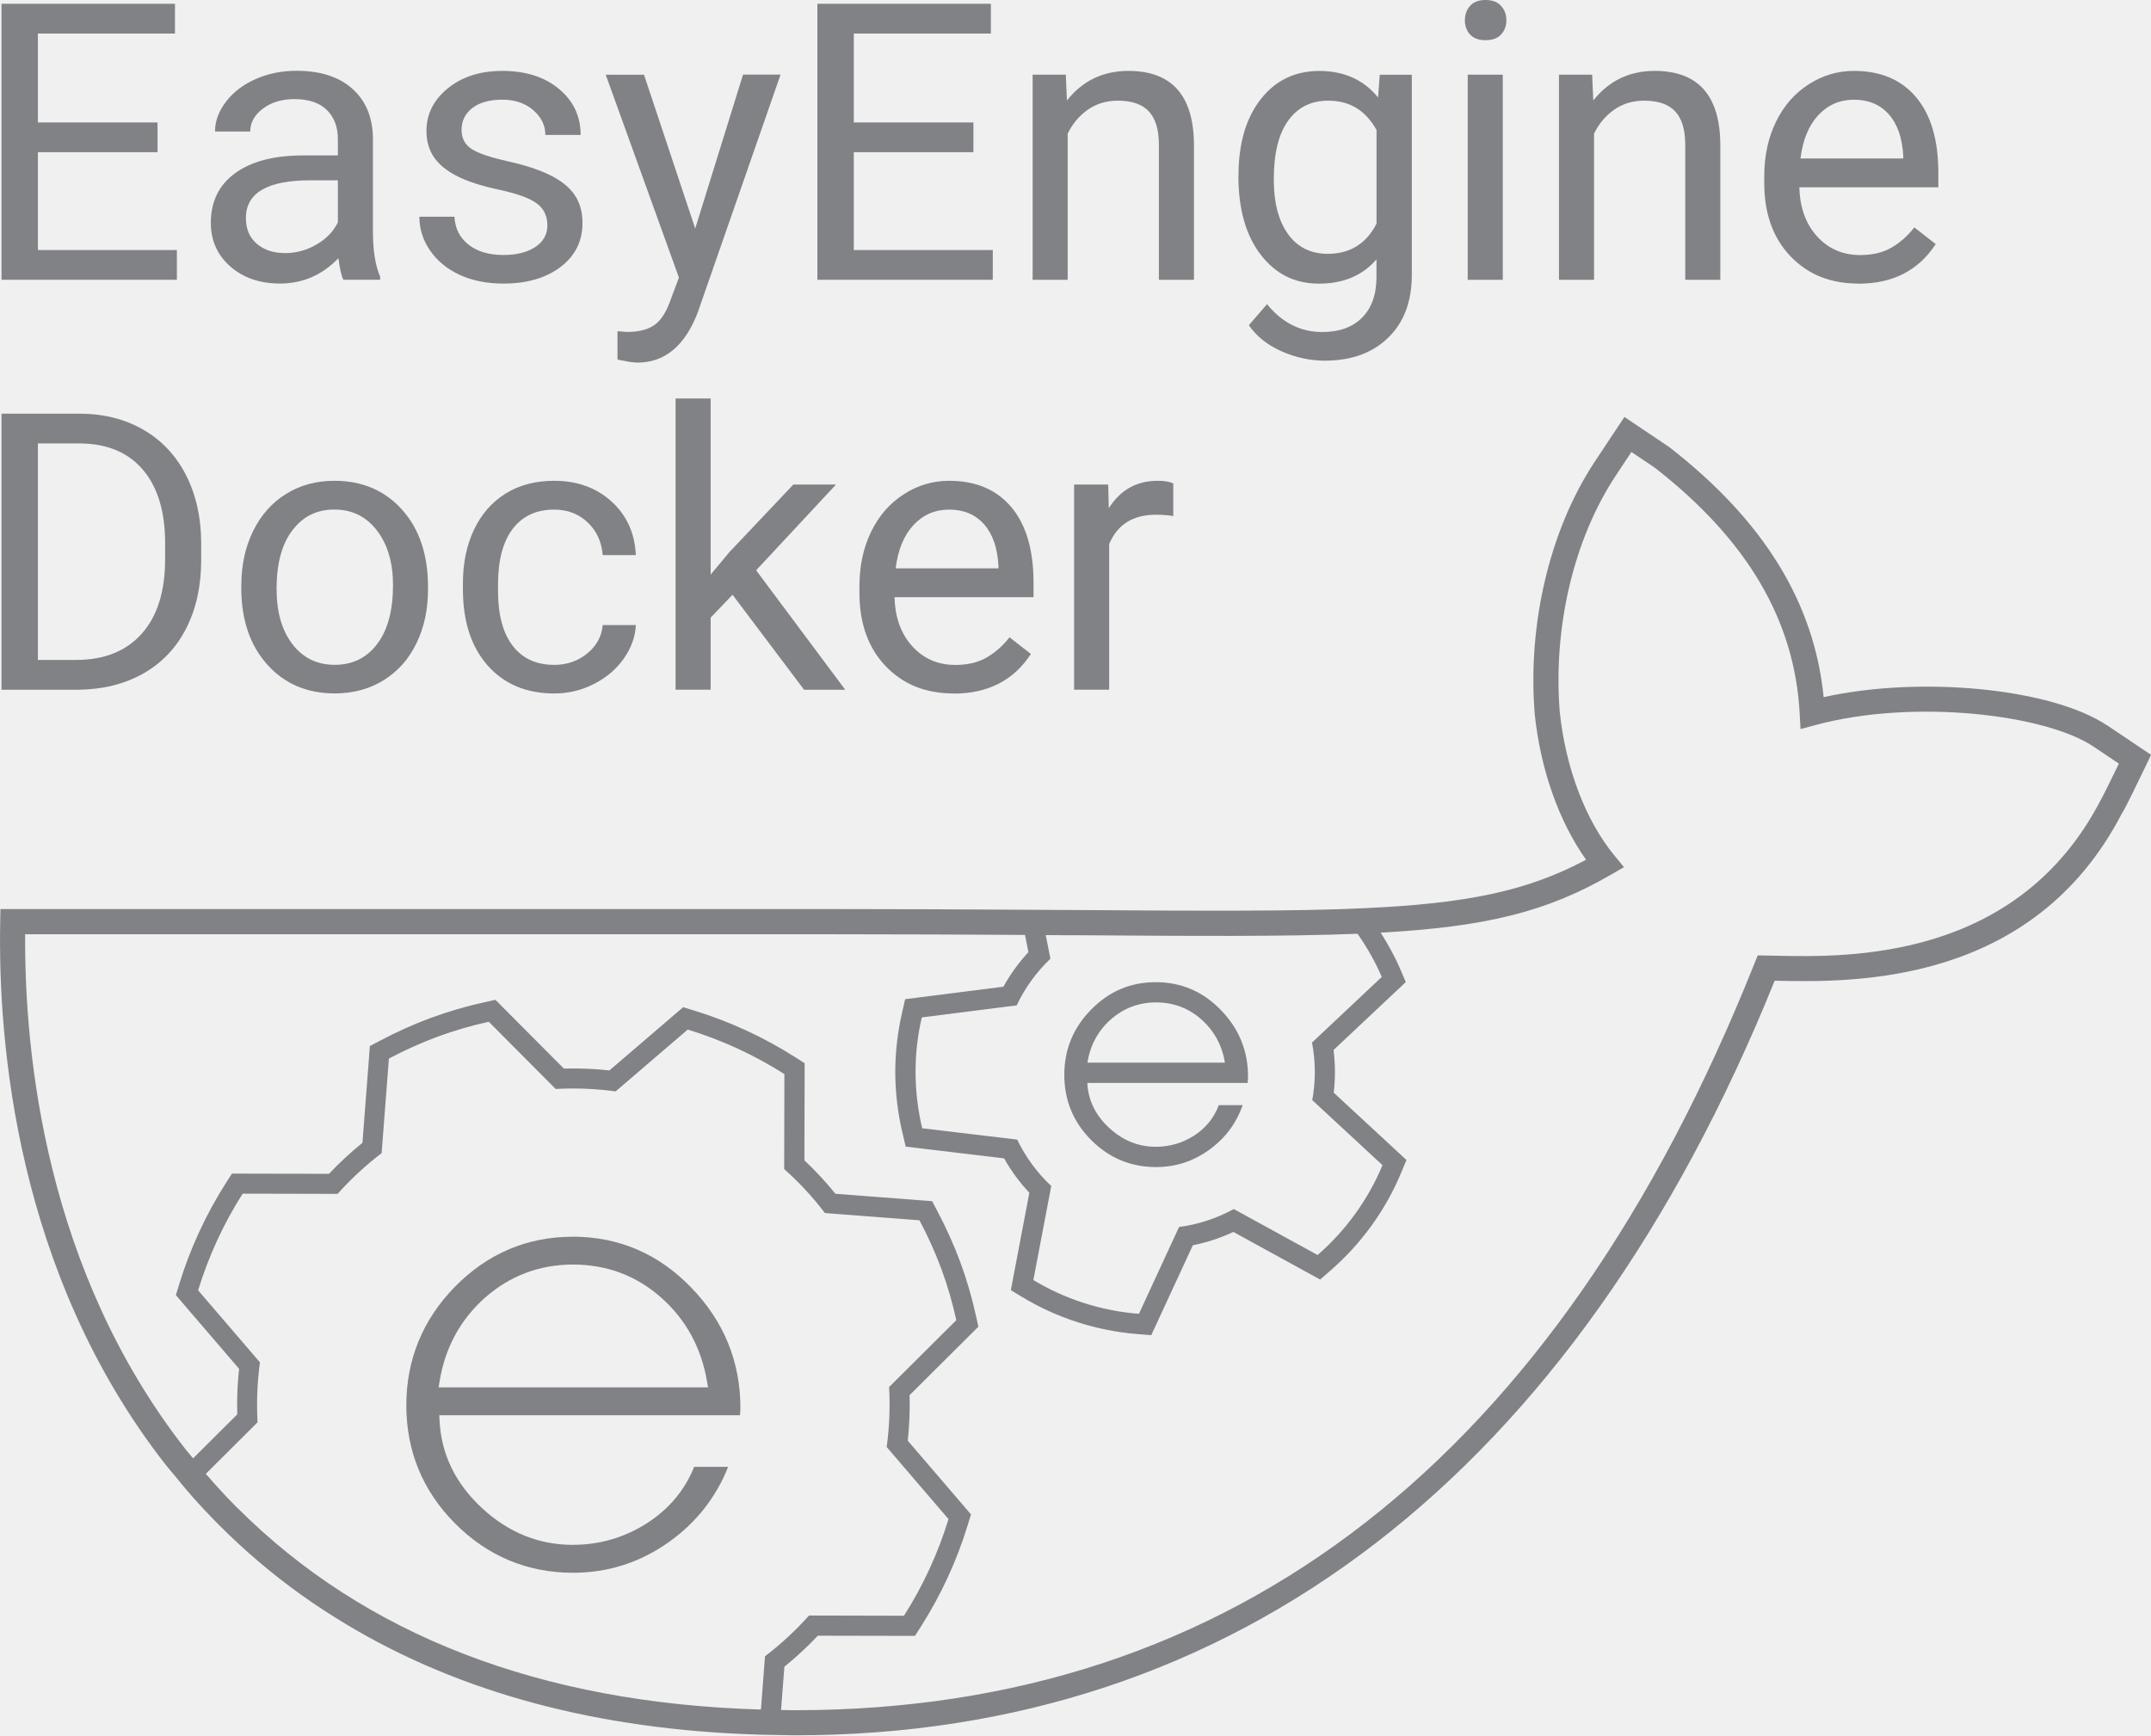
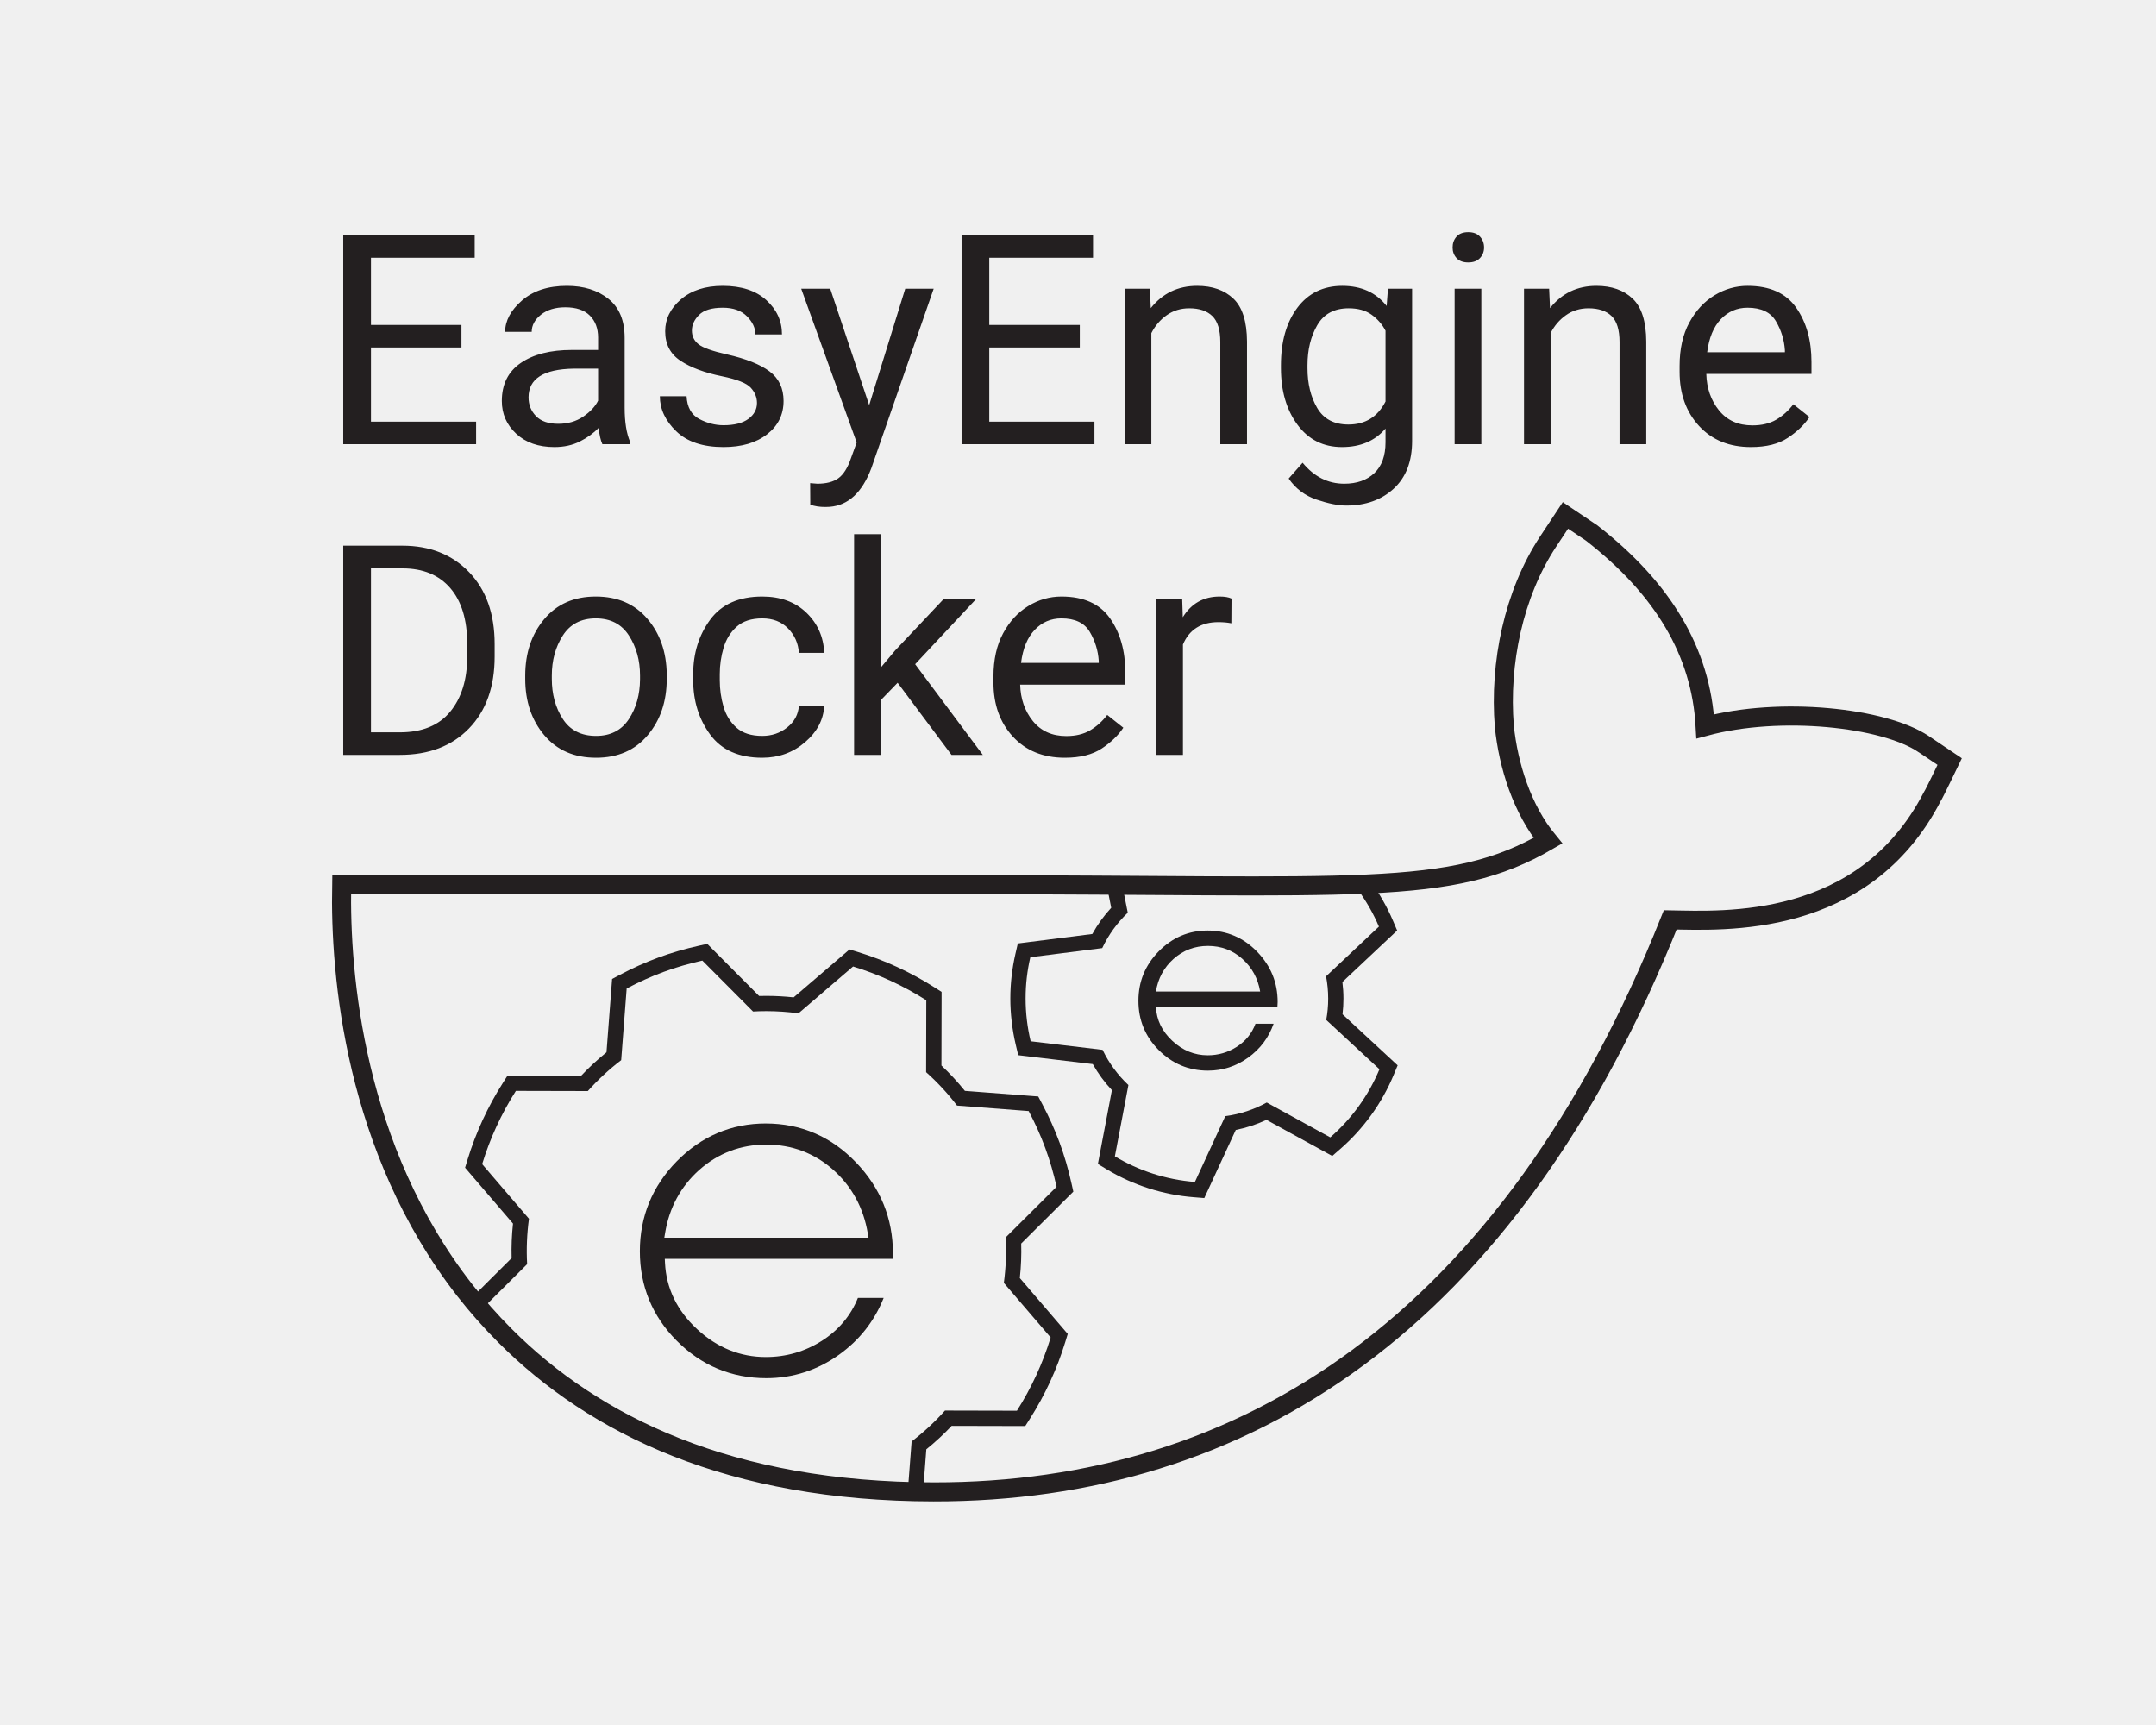
- <svg xmlns="http://www.w3.org/2000/svg" id="Layer_1" data-name="Layer 1" viewBox="0 0 385.86 311.35">
+ <svg xmlns="http://www.w3.org/2000/svg" id="Layer_1" version="1.1" viewBox="0 0 1280 1024">
  <defs>
    <style>
-       .cls-1 {
-         fill: #808285;
+       .st0, .st1, .st2 {
+         fill: none;
+       }
+ 
+       .st1 {
+         stroke: #fff;
+         stroke-width: 8.48px;
+       }
+ 
+       .st1, .st2 {
+         stroke-miterlimit: 10;
+       }
+ 
+       .st3, .st4 {
+         fill: #231f20;
+       }
+ 
+       .st4 {
+         font-family: Roboto-Regular, Roboto;
+         font-size: 174.68px;
+       }
+ 
+       .st5 {
+         clip-path: url(#clippath);
+       }
+ 
+       .st2 {
+         stroke: #231f20;
+         stroke-width: 11.31px;
      }
    </style>
+     <clipPath id="clippath">
+       <path class="st0" d="M1141.97,441.66c-23.41-15.75-84.91-22.48-129.63-10.44-2.41-44.54-25.38-82.08-67.4-114.82l-15.55-10.44-10.37,15.66c-20.37,30.93-28.96,72.13-25.92,109.6,2.4,23.08,10.42,49.02,25.92,67.85-58.2,33.76-111.84,26.1-349.41,26.1H202.84c-1.07,53.64,7.55,156.83,73.17,240.84,7.25,9.28,15.2,18.26,23.82,26.9,53.36,53.43,133.96,92.6,254.5,92.71,183.89.17,341.44-99.23,437.28-339.57,31.54.52,114.79,5.65,155.53-73.07.99-1.32,10.37-20.88,10.37-20.88l-15.53-10.44Z" />
+     </clipPath>
  </defs>
-   <g>
-     <path class="cls-1" d="M.27,123.74v-49.52h13.98c4.31,0,8.12.95,11.43,2.86,3.31,1.9,5.87,4.62,7.67,8.13,1.8,3.52,2.72,7.55,2.74,12.11v3.16c0,4.67-.9,8.76-2.7,12.28s-4.38,6.21-7.72,8.1c-3.35,1.88-7.24,2.85-11.69,2.89H.27ZM6.8,79.56v38.84h6.87c5.03,0,8.95-1.57,11.75-4.7,2.8-3.13,4.2-7.59,4.2-13.38v-2.89c0-5.62-1.32-10-3.96-13.12-2.64-3.12-6.39-4.7-11.24-4.75h-7.62Z" />
-     <path class="cls-1" d="M43.29,105c0-3.61.71-6.85,2.12-9.73,1.42-2.88,3.39-5.1,5.92-6.66,2.53-1.57,5.41-2.35,8.65-2.35,5.01,0,9.06,1.74,12.16,5.2,3.1,3.47,4.64,8.09,4.64,13.84v.44c0,3.58-.68,6.8-2.06,9.64-1.37,2.85-3.33,5.07-5.88,6.65s-5.48,2.38-8.79,2.38c-4.99,0-9.03-1.73-12.13-5.2s-4.64-8.06-4.64-13.78v-.44ZM49.62,105.75c0,4.08.95,7.36,2.84,9.83s4.43,3.7,7.6,3.7,5.73-1.25,7.62-3.76c1.88-2.51,2.82-6.02,2.82-10.53,0-4.03-.96-7.31-2.88-9.81s-4.46-3.76-7.64-3.76-5.61,1.23-7.51,3.7c-1.91,2.48-2.86,6.01-2.86,10.61Z" />
-     <path class="cls-1" d="M99.45,119.29c2.24,0,4.21-.68,5.88-2.04s2.61-3.06,2.79-5.1h5.95c-.11,2.11-.84,4.11-2.18,6.02-1.34,1.9-3.12,3.42-5.36,4.55-2.23,1.14-4.6,1.7-7.09,1.7-5.01,0-9-1.67-11.96-5.02-2.96-3.34-4.44-7.92-4.44-13.72v-1.05c0-3.58.66-6.77,1.97-9.56,1.32-2.79,3.2-4.96,5.66-6.5s5.37-2.31,8.73-2.31c4.13,0,7.56,1.24,10.29,3.71s4.19,5.68,4.37,9.62h-5.95c-.18-2.38-1.08-4.34-2.7-5.87-1.62-1.53-3.62-2.29-6-2.29-3.2,0-5.67,1.15-7.43,3.45-1.76,2.3-2.64,5.63-2.64,9.98v1.19c0,4.24.87,7.51,2.62,9.8,1.74,2.29,4.24,3.44,7.48,3.44Z" />
-     <path class="cls-1" d="M131.42,106.7l-3.94,4.11v12.93h-6.29v-52.25h6.29v31.6l3.37-4.04,11.46-12.11h7.65l-14.32,15.38,15.98,21.43h-7.38l-12.83-17.04Z" />
-     <path class="cls-1" d="M171.05,124.42c-4.99,0-9.05-1.63-12.18-4.91-3.13-3.28-4.7-7.66-4.7-13.15v-1.16c0-3.65.7-6.91,2.09-9.78s3.34-5.11,5.85-6.73,5.22-2.43,8.15-2.43c4.78,0,8.51,1.58,11.16,4.73,2.65,3.15,3.98,7.66,3.98,13.54v2.62h-24.93c.09,3.63,1.15,6.56,3.18,8.8s4.61,3.35,7.74,3.35c2.22,0,4.1-.45,5.65-1.36,1.54-.9,2.89-2.11,4.05-3.6l3.84,2.99c-3.08,4.74-7.71,7.11-13.87,7.11ZM170.27,91.43c-2.54,0-4.67.92-6.4,2.77-1.72,1.85-2.79,4.44-3.2,7.77h18.44v-.48c-.18-3.2-1.04-5.68-2.59-7.43s-3.63-2.63-6.26-2.63Z" />
-     <path class="cls-1" d="M210.47,92.59c-.95-.16-1.99-.24-3.1-.24-4.13,0-6.93,1.76-8.4,5.27v26.12h-6.29v-36.8h6.12l.1,4.25c2.07-3.29,4.99-4.93,8.78-4.93,1.22,0,2.15.16,2.79.48v5.85Z" />
-   </g>
-   <g>
-     <path class="cls-1" d="M28.26,27.31H6.8v17.55h24.93v5.34H.27V.68h31.12v5.34H6.8v15.95h21.46v5.34Z" />
-     <path class="cls-1" d="M61.6,50.2c-.37-.73-.66-2.02-.89-3.88-2.92,3.04-6.42,4.55-10.48,4.55-3.62,0-6.6-1.02-8.93-3.07-2.32-2.05-3.48-4.66-3.48-7.81,0-3.83,1.45-6.8,4.37-8.93,2.92-2.12,7.01-3.18,12.3-3.18h6.12v-2.89c0-2.2-.66-3.95-1.97-5.25-1.32-1.3-3.25-1.96-5.82-1.96-2.24,0-4.13.56-5.65,1.7-1.52,1.13-2.28,2.51-2.28,4.11h-6.32c0-1.84.65-3.61,1.96-5.33,1.3-1.71,3.07-3.07,5.3-4.06,2.23-1,4.69-1.5,7.36-1.5,4.24,0,7.56,1.06,9.97,3.18s3.65,5.04,3.74,8.76v16.94c0,3.38.43,6.06,1.29,8.06v.55h-6.6ZM51.15,45.41c1.97,0,3.85-.51,5.61-1.53,1.77-1.02,3.05-2.35,3.85-3.98v-7.55h-4.93c-7.71,0-11.57,2.26-11.57,6.77,0,1.97.66,3.52,1.97,4.63,1.32,1.11,3,1.66,5.07,1.66Z" />
-     <path class="cls-1" d="M98.19,40.44c0-1.7-.64-3.02-1.92-3.96s-3.51-1.75-6.7-2.43c-3.19-.68-5.72-1.5-7.58-2.45-1.87-.95-3.25-2.09-4.15-3.4-.89-1.32-1.34-2.88-1.34-4.7,0-3.02,1.28-5.57,3.83-7.65,2.55-2.08,5.81-3.13,9.78-3.13,4.18,0,7.56,1.07,10.15,3.23,2.6,2.15,3.9,4.91,3.9,8.26h-6.33c0-1.72-.73-3.21-2.19-4.46-1.46-1.25-3.3-1.87-5.53-1.87s-4.08.5-5.37,1.49c-1.29,1-1.94,2.3-1.94,3.92,0,1.52.6,2.66,1.8,3.44s3.37,1.51,6.51,2.21c3.14.7,5.69,1.55,7.64,2.52s3.4,2.15,4.33,3.52c.94,1.37,1.41,3.04,1.41,5.02,0,3.29-1.32,5.92-3.95,7.91-2.63,1.98-6.04,2.97-10.24,2.97-2.95,0-5.56-.52-7.82-1.56-2.27-1.04-4.04-2.5-5.33-4.37s-1.92-3.89-1.92-6.07h6.29c.11,2.11.96,3.78,2.54,5.02,1.57,1.24,3.66,1.85,6.24,1.85,2.38,0,4.29-.48,5.73-1.44s2.16-2.25,2.16-3.86Z" />
-     <path class="cls-1" d="M124.72,40.98l8.57-27.59h6.73l-14.79,42.49c-2.29,6.12-5.93,9.18-10.92,9.18l-1.19-.1-2.35-.44v-5.1l1.7.14c2.13,0,3.79-.43,4.98-1.29,1.19-.86,2.17-2.44,2.94-4.73l1.4-3.74-13.13-36.39h6.87l9.18,27.59Z" />
-     <path class="cls-1" d="M174.62,27.31h-21.46v17.55h24.93v5.34h-31.46V.68h31.12v5.34h-24.59v15.95h21.46v5.34Z" />
-     <path class="cls-1" d="M191.19,13.4l.2,4.63c2.81-3.54,6.48-5.31,11.02-5.31,7.78,0,11.7,4.39,11.77,13.16v24.32h-6.29v-24.35c-.02-2.66-.63-4.62-1.82-5.88-1.19-1.27-3.04-1.91-5.56-1.91-2.04,0-3.84.55-5.38,1.63s-2.74,2.51-3.6,4.29v26.22h-6.29V13.4h5.95Z" />
-     <path class="cls-1" d="M222.17,31.5c0-5.74,1.33-10.3,3.98-13.69,2.65-3.39,6.17-5.08,10.54-5.08s7.99,1.59,10.51,4.76l.31-4.08h5.75v35.92c0,4.76-1.41,8.51-4.24,11.26s-6.62,4.12-11.38,4.12c-2.65,0-5.25-.57-7.79-1.7-2.54-1.14-4.48-2.69-5.82-4.66l3.26-3.78c2.7,3.33,6,5,9.9,5,3.06,0,5.44-.86,7.16-2.59,1.71-1.73,2.57-4.15,2.57-7.28v-3.16c-2.51,2.9-5.95,4.35-10.31,4.35s-7.79-1.73-10.46-5.2-4-8.2-4-14.18ZM228.5,32.21c0,4.15.85,7.41,2.55,9.78s4.08,3.55,7.14,3.55c3.96,0,6.88-1.8,8.74-5.41v-16.8c-1.92-3.51-4.82-5.27-8.67-5.27-3.06,0-5.45,1.19-7.17,3.57-1.73,2.38-2.59,5.91-2.59,10.58Z" />
-     <path class="cls-1" d="M262.78,3.64c0-1.02.31-1.88.93-2.59.63-.7,1.55-1.05,2.77-1.05s2.15.35,2.79,1.05c.63.7.95,1.56.95,2.59s-.32,1.87-.95,2.55c-.63.68-1.56,1.02-2.79,1.02s-2.15-.34-2.77-1.02c-.62-.68-.93-1.53-.93-2.55ZM269.58,50.2h-6.29V13.4h6.29v36.8Z" />
-     <path class="cls-1" d="M285.61,13.4l.2,4.63c2.81-3.54,6.48-5.31,11.02-5.31,7.78,0,11.7,4.39,11.77,13.16v24.32h-6.29v-24.35c-.02-2.66-.63-4.62-1.82-5.88-1.19-1.27-3.04-1.91-5.56-1.91-2.04,0-3.84.55-5.38,1.63s-2.74,2.51-3.6,4.29v26.22h-6.29V13.4h5.95Z" />
-     <path class="cls-1" d="M333.36,50.88c-4.99,0-9.05-1.63-12.18-4.91-3.13-3.28-4.7-7.66-4.7-13.15v-1.16c0-3.65.7-6.91,2.09-9.78s3.34-5.11,5.85-6.73,5.22-2.43,8.15-2.43c4.78,0,8.51,1.58,11.16,4.73,2.65,3.15,3.98,7.66,3.98,13.54v2.62h-24.93c.09,3.63,1.15,6.56,3.18,8.8s4.61,3.35,7.74,3.35c2.22,0,4.1-.45,5.65-1.36,1.54-.9,2.89-2.11,4.05-3.6l3.84,2.99c-3.08,4.74-7.71,7.11-13.87,7.11ZM332.58,17.89c-2.54,0-4.67.92-6.4,2.77-1.72,1.85-2.79,4.44-3.2,7.77h18.44v-.48c-.18-3.2-1.04-5.68-2.59-7.43s-3.63-2.63-6.26-2.63Z" />
-   </g>
-   <g>
-     <path class="cls-1" d="M378.05,130.19c-9.98-6.72-33.54-8.97-50.91-5.11-1.7-16.99-10.74-31.66-27.66-44.84l-8.08-5.43-5.4,8.14c-8,12.16-12,29.03-10.69,45.18,1.03,9.91,4.34,19.26,9.21,26.12-10.54,5.62-21.36,7.87-39.94,8.7-1.47.07-2.96.13-4.53.18-3.49.11-7.23.18-11.29.22-2.39.02-4.89.04-7.49.04-.19,0-.37,0-.57,0-3.14,0-6.45,0-9.93-.01-5.69-.02-11.81-.06-18.51-.11-1.8-.01-3.72-.02-5.59-.03-1.24,0-2.42-.02-3.69-.02-10.27-.06-21.68-.12-34.42-.12H.08l-.04,2.21c-.43,21.67,2.85,63.16,29.66,97.47.54.69,1.14,1.36,1.71,2.05,1.01,1.24,2.02,2.48,3.09,3.69,1.57,1.77,3.2,3.5,4.89,5.19,4.54,4.55,9.42,8.68,14.6,12.4,2.62,1.88,5.34,3.64,8.13,5.32,20.43,12.29,45.2,18.93,74.04,19.79,1.2.04,2.41.05,3.62.07.9.01,1.78.05,2.69.05h.18c79.2,0,139.93-46.81,175.7-135.38h.08c13.83.29,46.2.98,62.24-30.08.15-.19.52-.7,4.36-8.69l.84-1.76-7.81-5.25ZM192.23,167.79c22.11.15,38.46.26,51.29-.26,1.69,2.42,3.18,5,4.35,7.75l-12.51,11.77c.32,1.71.5,3.47.5,5.27s-.16,3.42-.46,5.06l12.6,11.67c-2.6,6.25-6.62,11.75-11.64,16.12l-15.04-8.25c-2.98,1.64-6.3,2.76-9.81,3.22l-7.2,15.58c-6.89-.54-13.33-2.68-18.94-6.06l3.21-16.87c-2.52-2.36-4.6-5.18-6.11-8.33l-17.04-2.03c-.77-3.24-1.19-6.63-1.19-10.11s.39-6.64,1.12-9.78l17.02-2.16c1.49-3.16,3.55-5.99,6.05-8.37l-.84-4.24c1.55,0,3.17.02,4.67.03ZM42.56,270.53c-1.97-1.97-3.84-4.02-5.64-6.1l9.28-9.24c-.2-3.62-.05-7.22.43-10.76l-11.09-12.93c1.87-6.11,4.56-11.95,7.99-17.34l17.03.04c2.38-2.66,5.01-5.11,7.9-7.31l1.3-16.96c2.78-1.48,5.69-2.8,8.73-3.93,3.04-1.12,6.11-2,9.19-2.68l12,12.06c1.04-.06,2.09-.09,3.13-.09,2.57,0,5.11.18,7.63.52l12.93-11.09c6.11,1.87,11.95,4.56,17.34,7.99l-.04,17.03c2.66,2.38,5.12,5.01,7.31,7.9l16.96,1.3c1.48,2.78,2.8,5.69,3.93,8.73,1.12,3.04,2,6.11,2.68,9.19l-12.06,12c.2,3.62.05,7.22-.43,10.76l11.09,12.93c-1.87,6.11-4.56,11.95-7.99,17.34l-17.03-.04c-2.38,2.66-5.01,5.11-7.9,7.31l-.73,9.56c-39.46-1.14-71.05-13.29-93.93-36.2ZM376.85,143.52c-14.94,28.86-45.3,28.24-58.33,27.95l-3.21-.06-.58,1.44c-35.46,88.92-93.34,133.99-172.09,133.99h-.19c-.79,0-1.56-.04-2.34-.04l.6-7.77c2.11-1.7,4.12-3.57,6-5.56l15.43.03h1.99s1.07-1.67,1.07-1.67c3.61-5.67,6.44-11.8,8.4-18.22l.58-1.9-1.29-1.51-10.05-11.72c.29-2.72.4-5.46.33-8.17l10.93-10.88,1.41-1.4-.43-1.94c-.74-3.35-1.69-6.6-2.82-9.65-1.13-3.06-2.52-6.14-4.12-9.17l-.93-1.76-1.98-.15-15.37-1.18c-1.7-2.11-3.57-4.12-5.56-6l.04-15.43v-1.99s-1.67-1.07-1.67-1.07c-5.67-3.61-11.8-6.44-18.22-8.4l-1.9-.58-1.51,1.29-11.72,10.05c-2.16-.23-4.33-.35-6.48-.35-.56,0-1.12,0-1.69.02l-10.88-10.93-1.4-1.41-1.94.43c-3.35.74-6.59,1.69-9.65,2.82-3.06,1.13-6.15,2.52-9.17,4.12l-1.76.93-.15,1.98-1.18,15.38c-2.11,1.7-4.12,3.57-6,5.56l-15.43-.03h-1.99s-1.07,1.67-1.07,1.67c-3.61,5.67-6.44,11.8-8.4,18.22l-.58,1.9,1.29,1.51,10.05,11.72c-.3,2.72-.41,5.46-.33,8.17l-7.92,7.89c-.44-.55-.93-1.08-1.36-1.63C8.18,227.93,4.37,189.21,4.51,167.62h144.04c13.13,0,24.81.06,35.32.12l.61,3.09c-1.74,1.89-3.24,3.96-4.48,6.2l-15.13,1.92-2.5.32-.56,2.46c-.8,3.49-1.21,7.06-1.21,10.59s.43,7.34,1.29,10.94l.58,2.46,2.51.3,15.14,1.81c1.25,2.23,2.77,4.29,4.53,6.17l-2.85,15-.47,2.48,2.16,1.3c6.19,3.72,13.29,5.99,20.52,6.57l2.51.2,1.06-2.29,6.4-13.84c2.52-.5,4.95-1.3,7.27-2.39l13.36,7.33,2.21,1.21,1.9-1.66c5.48-4.77,9.84-10.81,12.61-17.46l.97-2.33-1.85-1.71-11.2-10.37c.15-1.24.22-2.48.22-3.7,0-1.31-.08-2.63-.25-3.95l11.12-10.46,1.84-1.73-.99-2.32c-.97-2.28-2.19-4.44-3.51-6.55,18.91-1.04,29.85-3.75,41.34-10.42l2.3-1.33-1.69-2.05c-5.2-6.31-8.78-15.74-9.83-25.8-1.22-15.14,2.5-30.94,9.97-42.28l2.88-4.36,4.18,2.81c16.6,12.93,25.11,27.37,26.01,44.13l.15,2.78,2.69-.73c17.75-4.78,41.37-1.85,49.85,3.86l4.57,3.07c-1.45,3-2.88,5.88-3.25,6.51Z" />
-     <path class="cls-1" d="M207.39,209.39c3.48,0,6.64-1.02,9.5-3.08,2.86-2.05,4.87-4.73,6.03-8.03h-4.29c-.85,2.29-2.34,4.13-4.48,5.5-2.07,1.31-4.34,1.97-6.83,1.97-3.12,0-5.9-1.13-8.35-3.39-2.46-2.27-3.77-4.96-3.92-8.06h28.77l.06-1.16c0-4.59-1.61-8.54-4.82-11.87-3.24-3.37-7.14-5.05-11.73-5.05s-8.38,1.65-11.62,4.94c-3.2,3.27-4.79,7.17-4.79,11.7s1.6,8.43,4.79,11.65c3.23,3.25,7.12,4.88,11.67,4.88ZM199.24,182.93c2.31-2.05,5.03-3.08,8.15-3.08s5.86,1.03,8.15,3.08c2.27,2.03,3.68,4.61,4.2,7.73h-24.68c.51-3.12,1.9-5.7,4.17-7.73Z" />
-     <path class="cls-1" d="M102.72,221.89c-8.16,0-15.26,3.02-21.11,8.97-5.79,5.92-8.72,13.08-8.72,21.28s2.93,15.35,8.72,21.17c5.85,5.89,12.99,8.87,21.22,8.87,6.29,0,12.1-1.88,17.27-5.59,4.82-3.45,8.35-7.96,10.52-13.41h-6.1c-1.68,4.2-4.55,7.61-8.53,10.15-4,2.55-8.47,3.84-13.27,3.84-6.05,0-11.52-2.21-16.24-6.58-4.77-4.41-7.34-9.7-7.63-15.72l-.05-.95h53.95l.07-1.31c0-8.26-2.95-15.53-8.78-21.55-5.85-6.09-13.02-9.18-21.32-9.18ZM127.02,248.92h-48.34l.17-1.05c.98-6.03,3.71-11.07,8.1-15,4.49-3.97,9.82-5.99,15.86-5.99s11.41,2.01,15.86,5.99c4.4,3.92,7.14,8.96,8.16,14.99l.18,1.06Z" />
+   <path class="st2" d="M1141.97,441.66c-23.41-15.75-84.91-22.48-129.63-10.44-2.41-44.54-25.38-82.08-67.4-114.82l-15.55-10.44-10.37,15.66c-20.37,30.93-28.96,72.13-25.92,109.6,2.4,23.08,10.42,49.02,25.92,67.85-58.2,33.76-111.84,26.1-349.41,26.1H202.84c-1.07,53.64,7.55,156.83,73.17,240.84,7.25,9.28,15.2,18.26,23.82,26.9,53.36,53.43,133.96,92.6,254.5,92.71,183.89.17,341.44-99.23,437.28-339.57,31.54.52,114.79,5.65,155.53-73.07.99-1.32,10.37-20.88,10.37-20.88l-15.53-10.44Z" />
+   <path class="st1" d="M1016.16,425.85" />
+   <text class="st4" transform="translate(189.35 448.12)">
+     <tspan x="0" y="0">Docker</tspan>
+   </text>
+   <text class="st4" transform="translate(189.35 263.69)">
+     <tspan x="0" y="0">EasyEngine</tspan>
+   </text>
+   <g class="st5">
+     <g>
+       <path class="st3" d="M758.39,597.73h-72.13c.38,7.78,3.65,14.52,9.83,20.22,6.13,5.66,13.11,8.49,20.93,8.49,6.22,0,11.93-1.66,17.12-4.95,5.38-3.45,9.12-8.04,11.24-13.79h10.75c-2.92,8.3-7.97,15.01-15.13,20.15-7.17,5.15-15.11,7.71-23.83,7.71-11.41,0-21.17-4.08-29.28-12.24-8.02-8.06-12.02-17.79-12.02-29.21s4-21.14,12.02-29.34c8.11-8.25,17.82-12.38,29.13-12.38s21.31,4.22,29.42,12.67c8.06,8.34,12.09,18.26,12.09,29.77l-.14,2.91ZM748.14,588.61c-1.32-7.83-4.84-14.29-10.54-19.38-5.75-5.14-12.56-7.71-20.44-7.71s-14.64,2.58-20.44,7.71c-5.71,5.09-9.19,11.55-10.47,19.38h61.88Z" />
+       <g>
+         <path class="st3" d="M416.98,570.23l30.1,30.23c2.62-.15,5.23-.22,7.84-.22,6.43,0,12.82.44,19.13,1.3l32.41-27.8c15.33,4.69,29.96,11.43,43.47,20.04l-.1,42.7c6.67,5.96,12.83,12.57,18.34,19.81l42.54,3.26c3.71,6.98,7.03,14.26,9.84,21.89,2.81,7.62,5.01,15.32,6.73,23.04l-30.23,30.1c.51,9.08.12,18.11-1.08,26.97l27.8,32.41c-4.69,15.33-11.43,29.96-20.04,43.47l-42.7-.1c-5.96,6.67-12.57,12.83-19.81,18.34l-3.26,42.54c-6.98,3.71-14.26,7.03-21.89,9.84-7.62,2.81-15.32,5.01-23.04,6.73l-30.1-30.23c-2.62.15-5.23.22-7.83.22-6.43,0-12.83-.44-19.14-1.3l-32.41,27.8c-15.33-4.69-29.96-11.43-43.47-20.04l.1-42.7c-6.67-5.96-12.83-12.57-18.34-19.81l-42.54-3.26c-3.71-6.98-7.03-14.26-9.84-21.89-2.81-7.62-5.01-15.32-6.73-23.04l30.23-30.1c-.51-9.08-.12-18.11,1.08-26.97l-27.8-32.41c4.69-15.33,11.43-29.96,20.04-43.47l42.7.1c5.96-6.67,12.57-12.83,19.81-18.34l3.26-42.54c6.98-3.71,14.26-7.03,21.89-9.84,7.62-2.81,15.32-5.01,23.04-6.73M419.89,560.3l-4.87,1.08c-8.39,1.86-16.54,4.24-24.21,7.07-7.67,2.83-15.41,6.31-23,10.34l-4.41,2.34-.38,4.98-2.95,38.56c-5.3,4.27-10.34,8.94-15.05,13.93l-38.71-.09h-4.99s-2.68,4.2-2.68,4.2c-9.05,14.21-16.14,29.58-21.07,45.69l-1.46,4.77,3.25,3.79,25.2,29.38c-.74,6.82-1.01,13.68-.82,20.49l-27.4,27.28-3.54,3.52,1.08,4.87c1.86,8.4,4.24,16.54,7.07,24.21,2.83,7.67,6.31,15.41,10.34,23l2.34,4.41,4.98.38,38.56,2.95c4.27,5.3,8.94,10.34,13.93,15.05l-.09,38.71v4.99s4.2,2.68,4.2,2.68c14.21,9.05,29.58,16.14,45.69,21.07l4.77,1.46,3.79-3.25,29.38-25.2c5.42.59,10.87.88,16.27.88,1.41,0,2.81-.02,4.22-.06l27.28,27.4,3.52,3.54,4.87-1.08c8.4-1.87,16.54-4.24,24.21-7.07,7.67-2.83,15.41-6.31,23-10.34l4.41-2.34.38-4.98,2.95-38.56c5.3-4.28,10.34-8.94,15.05-13.93l38.71.09h4.99s2.68-4.2,2.68-4.2c9.05-14.21,16.14-29.58,21.07-45.69l1.46-4.77-3.25-3.79-25.2-29.38c.74-6.82,1.01-13.68.82-20.49l27.4-27.28,3.54-3.52-1.08-4.87c-1.86-8.4-4.24-16.54-7.07-24.21-2.83-7.67-6.31-15.41-10.34-23l-2.34-4.41-4.98-.38-38.56-2.95c-4.27-5.3-8.94-10.34-13.93-15.05l.09-38.71v-4.99s-4.2-2.68-4.2-2.68c-14.21-9.05-29.58-16.14-45.69-21.07l-4.77-1.46-3.79,3.25-29.38,25.2c-5.41-.59-10.87-.88-16.26-.88-1.41,0-2.82.02-4.23.06l-27.28-27.4-3.52-3.54h0Z" />
+         <animateTransform attributeName="transform" attributeType="XML" dur="15s" from="0 454 741" repeatCount="indefinite" to="360 454 741" type="rotate" />
+       </g>
+       <g>
+         <path class="st3" d="M708.57,484l18.35,38.93c8.84,1.1,17.17,3.83,24.68,7.89l37.54-20.98c12.69,10.88,22.87,24.6,29.51,40.21l-31.38,29.51c.81,4.28,1.26,8.7,1.26,13.22s-.41,8.57-1.16,12.68l31.6,29.27c-6.52,15.66-16.59,29.46-29.2,40.44l-37.71-20.69c-7.48,4.12-15.79,6.92-24.61,8.09l-18.05,39.06c-17.28-1.37-33.43-6.73-47.51-15.2l8.04-42.32c-6.31-5.93-11.54-12.99-15.33-20.89l-42.72-5.1c-1.93-8.14-2.99-16.62-2.99-25.35s.99-16.64,2.8-24.53l42.69-5.42c3.73-7.92,8.9-15.03,15.16-21l-8.37-42.26c14.02-8.58,30.13-14.07,47.39-15.56M714.08,474.42l-6.29.55c-18.13,1.57-35.88,7.4-51.34,16.86l-5.39,3.3,1.23,6.2,7.43,37.56c-4.37,4.73-8.13,9.93-11.23,15.55l-37.94,4.82-6.28.8-1.42,6.17c-2.01,8.76-3.03,17.69-3.03,26.56s1.09,18.42,3.23,27.44l1.46,6.16,6.29.75,37.97,4.53c3.14,5.59,6.94,10.77,11.36,15.47l-7.15,37.61-1.18,6.21,5.41,3.26c15.52,9.34,33.32,15.03,51.47,16.47l6.3.5,2.65-5.73,16.04-34.7c6.32-1.25,12.42-3.25,18.23-5.99l33.5,18.39,5.55,3.04,4.77-4.15c13.73-11.95,24.67-27.1,31.62-43.79l2.43-5.84-4.64-4.3-28.09-26.01c.37-3.11.55-6.21.55-9.28,0-3.28-.21-6.59-.62-9.89l27.89-26.23,4.61-4.34-2.48-5.82c-7.08-16.63-18.13-31.68-31.96-43.54l-4.8-4.12-5.52,3.09-33.35,18.64c-5.83-2.69-11.95-4.64-18.29-5.84l-16.31-34.59-2.69-5.71h0Z" />
+         <animateTransform attributeName="transform" attributeType="XML" dur="9s" from="360 718 592" repeatCount="indefinite" to="0 718 592" type="rotate" />
+       </g>
+       <path class="st3" d="M454.68,666.92c-20.46,0-38.27,7.56-52.94,22.49-14.51,14.84-21.86,32.81-21.86,53.37s7.35,38.5,21.85,53.08c14.67,14.76,32.57,22.25,53.21,22.25,15.77,0,30.34-4.71,43.3-14.01,12.08-8.66,20.95-19.96,26.38-33.63h-15.3c-4.22,10.52-11.41,19.08-21.39,25.46-10.04,6.39-21.23,9.63-33.27,9.63-15.18,0-28.88-5.54-40.73-16.49-11.97-11.05-18.4-24.32-19.13-39.43l-.12-2.37h135.28l.16-3.28c0-20.72-7.41-38.94-22.01-54.05-14.68-15.27-32.66-23.01-53.45-23.01ZM515.62,734.71h-121.21l.43-2.63c2.46-15.12,9.3-27.77,20.32-37.61,11.25-9.96,24.63-15.01,39.78-15.01s28.62,5.05,39.78,15.01c11.02,9.83,17.9,22.48,20.46,37.59l.45,2.65Z" />
+     </g>
  </g>
</svg>
